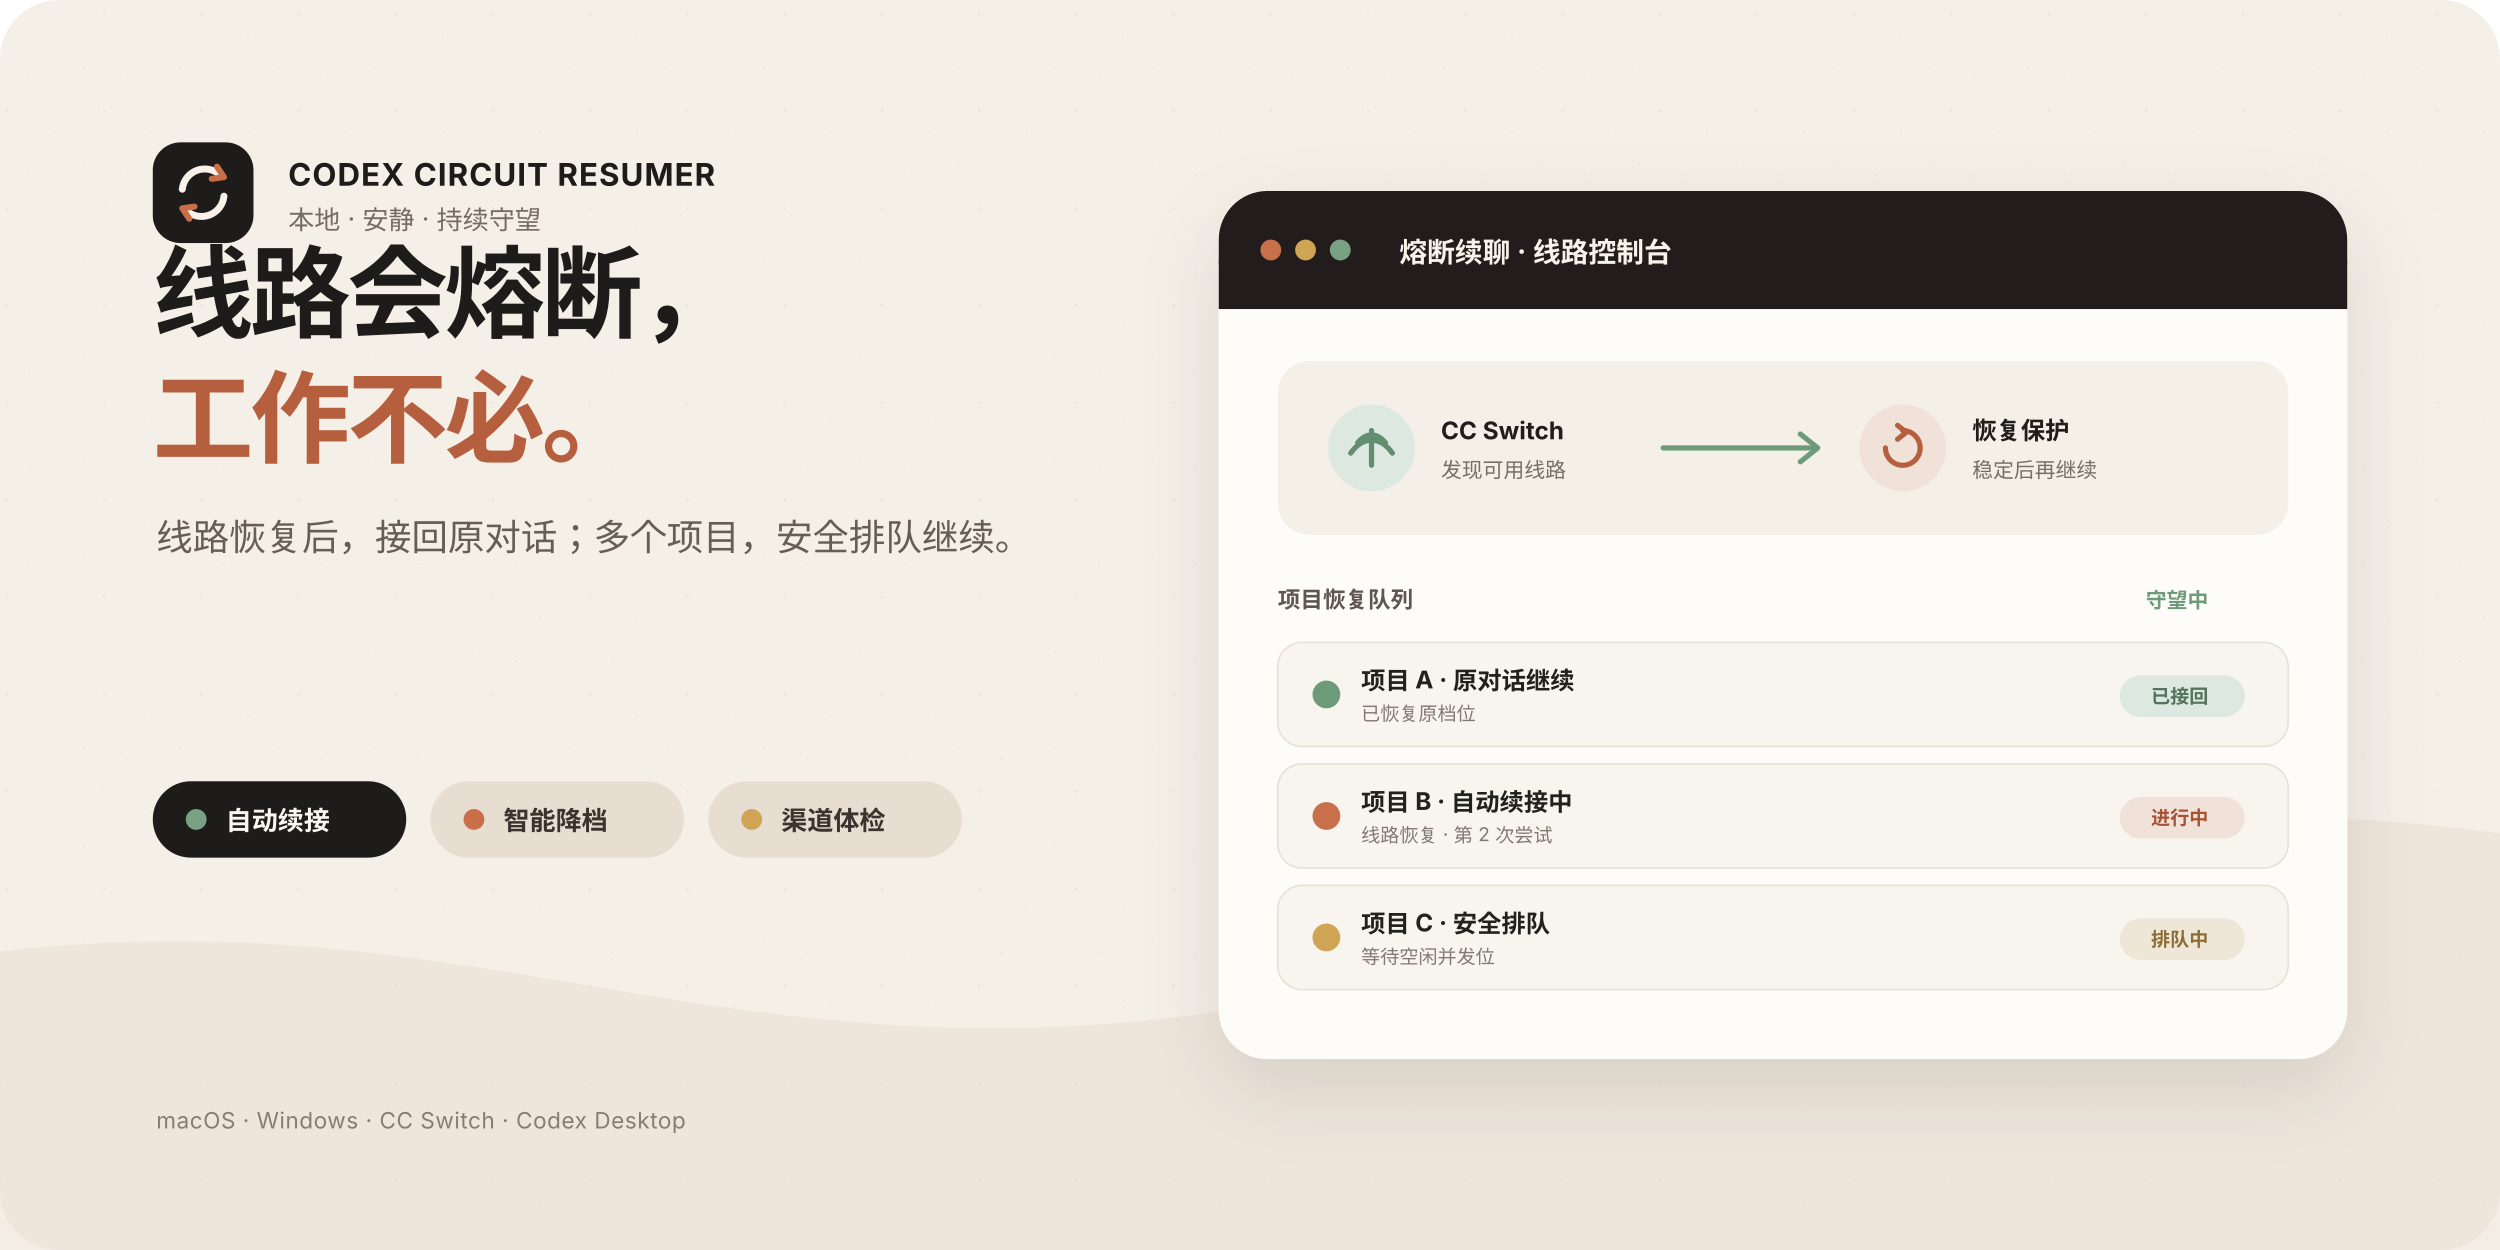
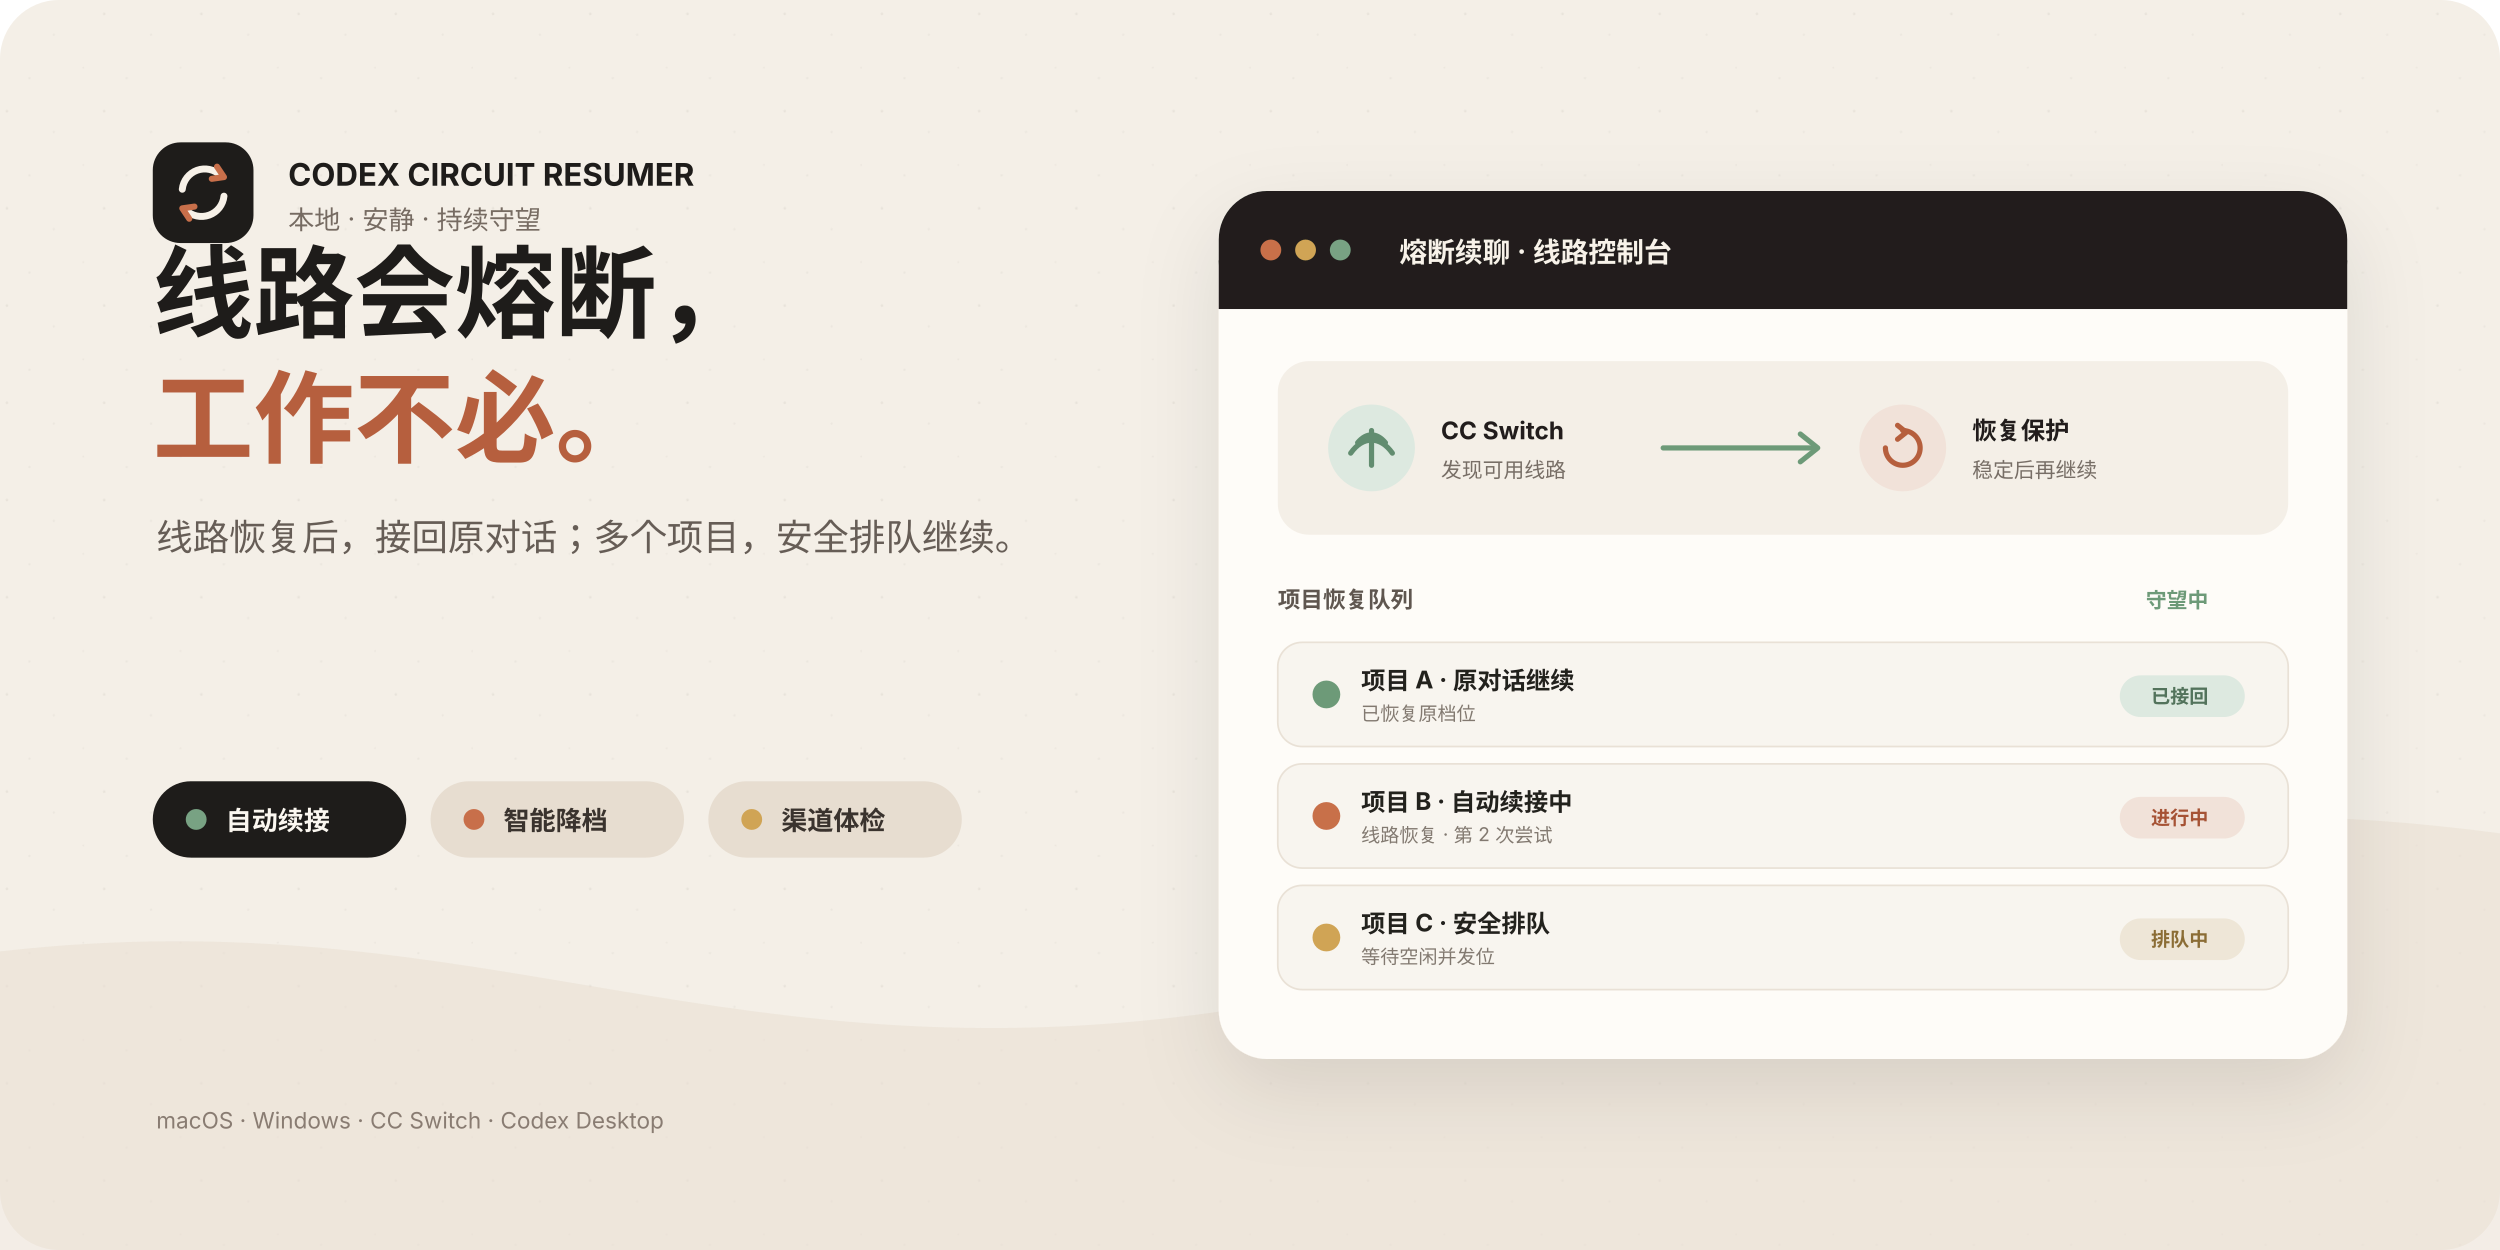
<svg xmlns="http://www.w3.org/2000/svg" width="1440" height="720" viewBox="0 0 1440 720" role="img" aria-labelledby="title description">
  <defs>
    <filter id="shadow" x="-20%" y="-20%" width="140%" height="160%">
      <feDropShadow dx="0" dy="18" stdDeviation="24" flood-color="#271E18" flood-opacity="0.10" />
    </filter>
    <pattern id="grain" width="56" height="56" patternUnits="userSpaceOnUse">
      <circle cx="4" cy="8" r="0.8" fill="#3C2E25" opacity="0.055" />
      <circle cx="31" cy="20" r="0.65" fill="#3C2E25" opacity="0.045" />
      <circle cx="17" cy="45" r="0.7" fill="#3C2E25" opacity="0.04" />
      <circle cx="48" cy="39" r="0.55" fill="#3C2E25" opacity="0.04" />
    </pattern>
  </defs>
  <rect width="1440" height="720" rx="34" fill="#F4EFE7" />
  <rect width="1440" height="720" rx="34" fill="url(#grain)" />
  <path d="M0 548 C280 516 420 628 720 580 C1004 534 1140 440 1440 480 V720 H0Z" fill="#E9DFD2" opacity="0.55" />
  <g transform="translate(88 82)">
    <rect width="58" height="58" rx="16" fill="#1E1C1A" />
    <path d="M17 27a13 13 0 0 1 22-8M41 31a13 13 0 0 1-22 8" fill="none" stroke="#F7F1E8" stroke-width="4" stroke-linecap="round" />
    <path d="m37 14 4 6-7 1M21 44l-4-6 7-1" fill="none" stroke="#C86F4A" stroke-width="3.5" stroke-linecap="round" stroke-linejoin="round" />
-     <text x="78" y="25" fill="#1E1C1A" font-family="-apple-system,BlinkMacSystemFont,'Segoe UI',sans-serif" font-size="18" font-weight="700" letter-spacing="0.6">CODEX CIRCUIT RESUMER</text>
+     <text x="78" y="25" fill="#1E1C1A" font-family="-apple-system,BlinkMacSystemFont,'Segoe UI',sans-serif" font-size="18" font-weight="700" letter-spacing="0">CODEX CIRCUIT RESUMER</text>
    <text x="78" y="50" fill="#766B62" font-family="-apple-system,BlinkMacSystemFont,'Segoe UI',sans-serif" font-size="15">本地 · 安静 · 持续守望</text>
  </g>
  <g transform="translate(88 190)">
-     <text x="0" y="0" fill="#1E1C1A" font-family="-apple-system,BlinkMacSystemFont,'Segoe UI','PingFang SC',sans-serif" font-size="58" font-weight="650" letter-spacing="-2">线路会熔断，</text>
-     <text x="0" y="72" fill="#B65F3E" font-family="-apple-system,BlinkMacSystemFont,'Segoe UI','PingFang SC',sans-serif" font-size="58" font-weight="650" letter-spacing="-2">工作不必。</text>
+     <text x="0" y="0" fill="#1E1C1A" font-family="-apple-system,BlinkMacSystemFont,'Segoe UI','PingFang SC',sans-serif" font-size="58" font-weight="650" letter-spacing="0">线路会熔断，</text>
+     <text x="0" y="72" fill="#B65F3E" font-family="-apple-system,BlinkMacSystemFont,'Segoe UI','PingFang SC',sans-serif" font-size="58" font-weight="650" letter-spacing="0">工作不必。</text>
    <text x="2" y="127" fill="#665D56" font-family="-apple-system,BlinkMacSystemFont,'Segoe UI','PingFang SC',sans-serif" font-size="21">线路恢复后，接回原对话；多个项目，安全排队继续。</text>
  </g>
  <g transform="translate(88 450)">
    <g>
      <rect width="146" height="44" rx="22" fill="#1E1C1A" />
      <circle cx="25" cy="22" r="6" fill="#78A283" />
      <text x="42" y="28" fill="#FBF7F0" font-family="-apple-system,BlinkMacSystemFont,'Segoe UI','PingFang SC',sans-serif" font-size="15" font-weight="600">自动续接</text>
    </g>
    <g transform="translate(160)">
      <rect width="146" height="44" rx="22" fill="#E7DDD0" />
      <circle cx="25" cy="22" r="6" fill="#C86F4A" />
      <text x="42" y="28" fill="#3A332E" font-family="-apple-system,BlinkMacSystemFont,'Segoe UI','PingFang SC',sans-serif" font-size="15" font-weight="600">智能降档</text>
    </g>
    <g transform="translate(320)">
      <rect width="146" height="44" rx="22" fill="#E7DDD0" />
      <circle cx="25" cy="22" r="6" fill="#D0A455" />
      <text x="42" y="28" fill="#3A332E" font-family="-apple-system,BlinkMacSystemFont,'Segoe UI','PingFang SC',sans-serif" font-size="15" font-weight="600">渠道体检</text>
    </g>
  </g>
  <g transform="translate(702 110)" filter="url(#shadow)">
    <rect width="650" height="500" rx="28" fill="#FEFCF8" />
    <rect width="650" height="68" rx="28" fill="#211F1D" />
    <path d="M0 40h650v28H0z" fill="#211F1D" />
    <circle cx="30" cy="34" r="6" fill="#C86F4A" />
    <circle cx="50" cy="34" r="6" fill="#D0A455" />
    <circle cx="70" cy="34" r="6" fill="#78A283" />
    <text x="104" y="41" fill="#F8F2E9" font-family="-apple-system,BlinkMacSystemFont,'Segoe UI','PingFang SC',sans-serif" font-size="16" font-weight="650">熔断续聊 · 线路控制台</text>
    <g transform="translate(34 98)">
      <rect width="582" height="100" rx="18" fill="#F4EFE7" />
      <g transform="translate(24 20)">
        <circle cx="30" cy="30" r="25" fill="#DDE9E0" />
        <path d="M18 33c7-10 17-10 24 0M22 27c5-6 11-6 16 0M30 20v20" fill="none" stroke="#628D70" stroke-width="3" stroke-linecap="round" />
        <text x="70" y="25" fill="#201E1C" font-family="-apple-system,BlinkMacSystemFont,'Segoe UI','PingFang SC',sans-serif" font-size="14" font-weight="700">CC Switch</text>
        <text x="70" y="47" fill="#776E66" font-family="-apple-system,BlinkMacSystemFont,'Segoe UI','PingFang SC',sans-serif" font-size="12">发现可用线路</text>
      </g>
      <path d="M222 50h88" stroke="#6D9A78" stroke-width="3" stroke-linecap="round" />
      <path d="m301 42 10 8-10 8" fill="none" stroke="#6D9A78" stroke-width="3" stroke-linecap="round" stroke-linejoin="round" />
      <g transform="translate(330 20)">
        <circle cx="30" cy="30" r="25" fill="#F1E2D9" />
        <path d="M20 30a10 10 0 1 0 10-10" fill="none" stroke="#B65F3E" stroke-width="3" stroke-linecap="round" />
        <path d="m27 17 5 4-5 4" fill="none" stroke="#B65F3E" stroke-width="3" stroke-linecap="round" stroke-linejoin="round" />
        <text x="70" y="25" fill="#201E1C" font-family="-apple-system,BlinkMacSystemFont,'Segoe UI','PingFang SC',sans-serif" font-size="14" font-weight="700">恢复保护</text>
        <text x="70" y="47" fill="#776E66" font-family="-apple-system,BlinkMacSystemFont,'Segoe UI','PingFang SC',sans-serif" font-size="12">稳定后再继续</text>
      </g>
    </g>
    <g transform="translate(34 222)">
      <text x="0" y="18" fill="#5F5750" font-family="-apple-system,BlinkMacSystemFont,'Segoe UI','PingFang SC',sans-serif" font-size="13" font-weight="650">项目恢复队列</text>
      <text x="500" y="18" fill="#6D9A78" font-family="-apple-system,BlinkMacSystemFont,'Segoe UI','PingFang SC',sans-serif" font-size="12" font-weight="650">守望中</text>
      <g transform="translate(0 38)">
        <rect width="582" height="60" rx="14" fill="#F8F5EF" stroke="#E9E1D6" />
        <circle cx="28" cy="30" r="8" fill="#6D9A78" />
        <text x="48" y="27" fill="#24211F" font-family="-apple-system,BlinkMacSystemFont,'Segoe UI','PingFang SC',sans-serif" font-size="14" font-weight="650">项目 A · 原对话继续</text>
        <text x="48" y="45" fill="#827970" font-family="-apple-system,BlinkMacSystemFont,'Segoe UI','PingFang SC',sans-serif" font-size="11">已恢复原档位</text>
        <rect x="485" y="19" width="72" height="24" rx="12" fill="#DDE9E0" />
        <text x="503" y="35" fill="#52735B" font-family="-apple-system,BlinkMacSystemFont,'Segoe UI','PingFang SC',sans-serif" font-size="11" font-weight="700">已接回</text>
      </g>
      <g transform="translate(0 108)">
        <rect width="582" height="60" rx="14" fill="#F8F5EF" stroke="#E9E1D6" />
        <circle cx="28" cy="30" r="8" fill="#C86F4A" />
        <text x="48" y="27" fill="#24211F" font-family="-apple-system,BlinkMacSystemFont,'Segoe UI','PingFang SC',sans-serif" font-size="14" font-weight="650">项目 B · 自动续接中</text>
        <text x="48" y="45" fill="#827970" font-family="-apple-system,BlinkMacSystemFont,'Segoe UI','PingFang SC',sans-serif" font-size="11">线路恢复 · 第 2 次尝试</text>
        <rect x="485" y="19" width="72" height="24" rx="12" fill="#F1E2D9" />
        <text x="503" y="35" fill="#A65336" font-family="-apple-system,BlinkMacSystemFont,'Segoe UI','PingFang SC',sans-serif" font-size="11" font-weight="700">进行中</text>
      </g>
      <g transform="translate(0 178)">
        <rect width="582" height="60" rx="14" fill="#F8F5EF" stroke="#E9E1D6" />
        <circle cx="28" cy="30" r="8" fill="#D0A455" />
        <text x="48" y="27" fill="#24211F" font-family="-apple-system,BlinkMacSystemFont,'Segoe UI','PingFang SC',sans-serif" font-size="14" font-weight="650">项目 C · 安全排队</text>
        <text x="48" y="45" fill="#827970" font-family="-apple-system,BlinkMacSystemFont,'Segoe UI','PingFang SC',sans-serif" font-size="11">等待空闲并发位</text>
        <rect x="485" y="19" width="72" height="24" rx="12" fill="#EEE6D7" />
        <text x="503" y="35" fill="#8B6D35" font-family="-apple-system,BlinkMacSystemFont,'Segoe UI','PingFang SC',sans-serif" font-size="11" font-weight="700">排队中</text>
      </g>
    </g>
  </g>
-   <text x="90" y="650" fill="#897C72" font-family="-apple-system,BlinkMacSystemFont,'Segoe UI',sans-serif" font-size="13" letter-spacing="0.3">macOS · Windows · CC Switch · Codex Desktop</text>
+   <text x="90" y="650" fill="#897C72" font-family="-apple-system,BlinkMacSystemFont,'Segoe UI',sans-serif" font-size="13" letter-spacing="0">macOS · Windows · CC Switch · Codex Desktop</text>
</svg>
